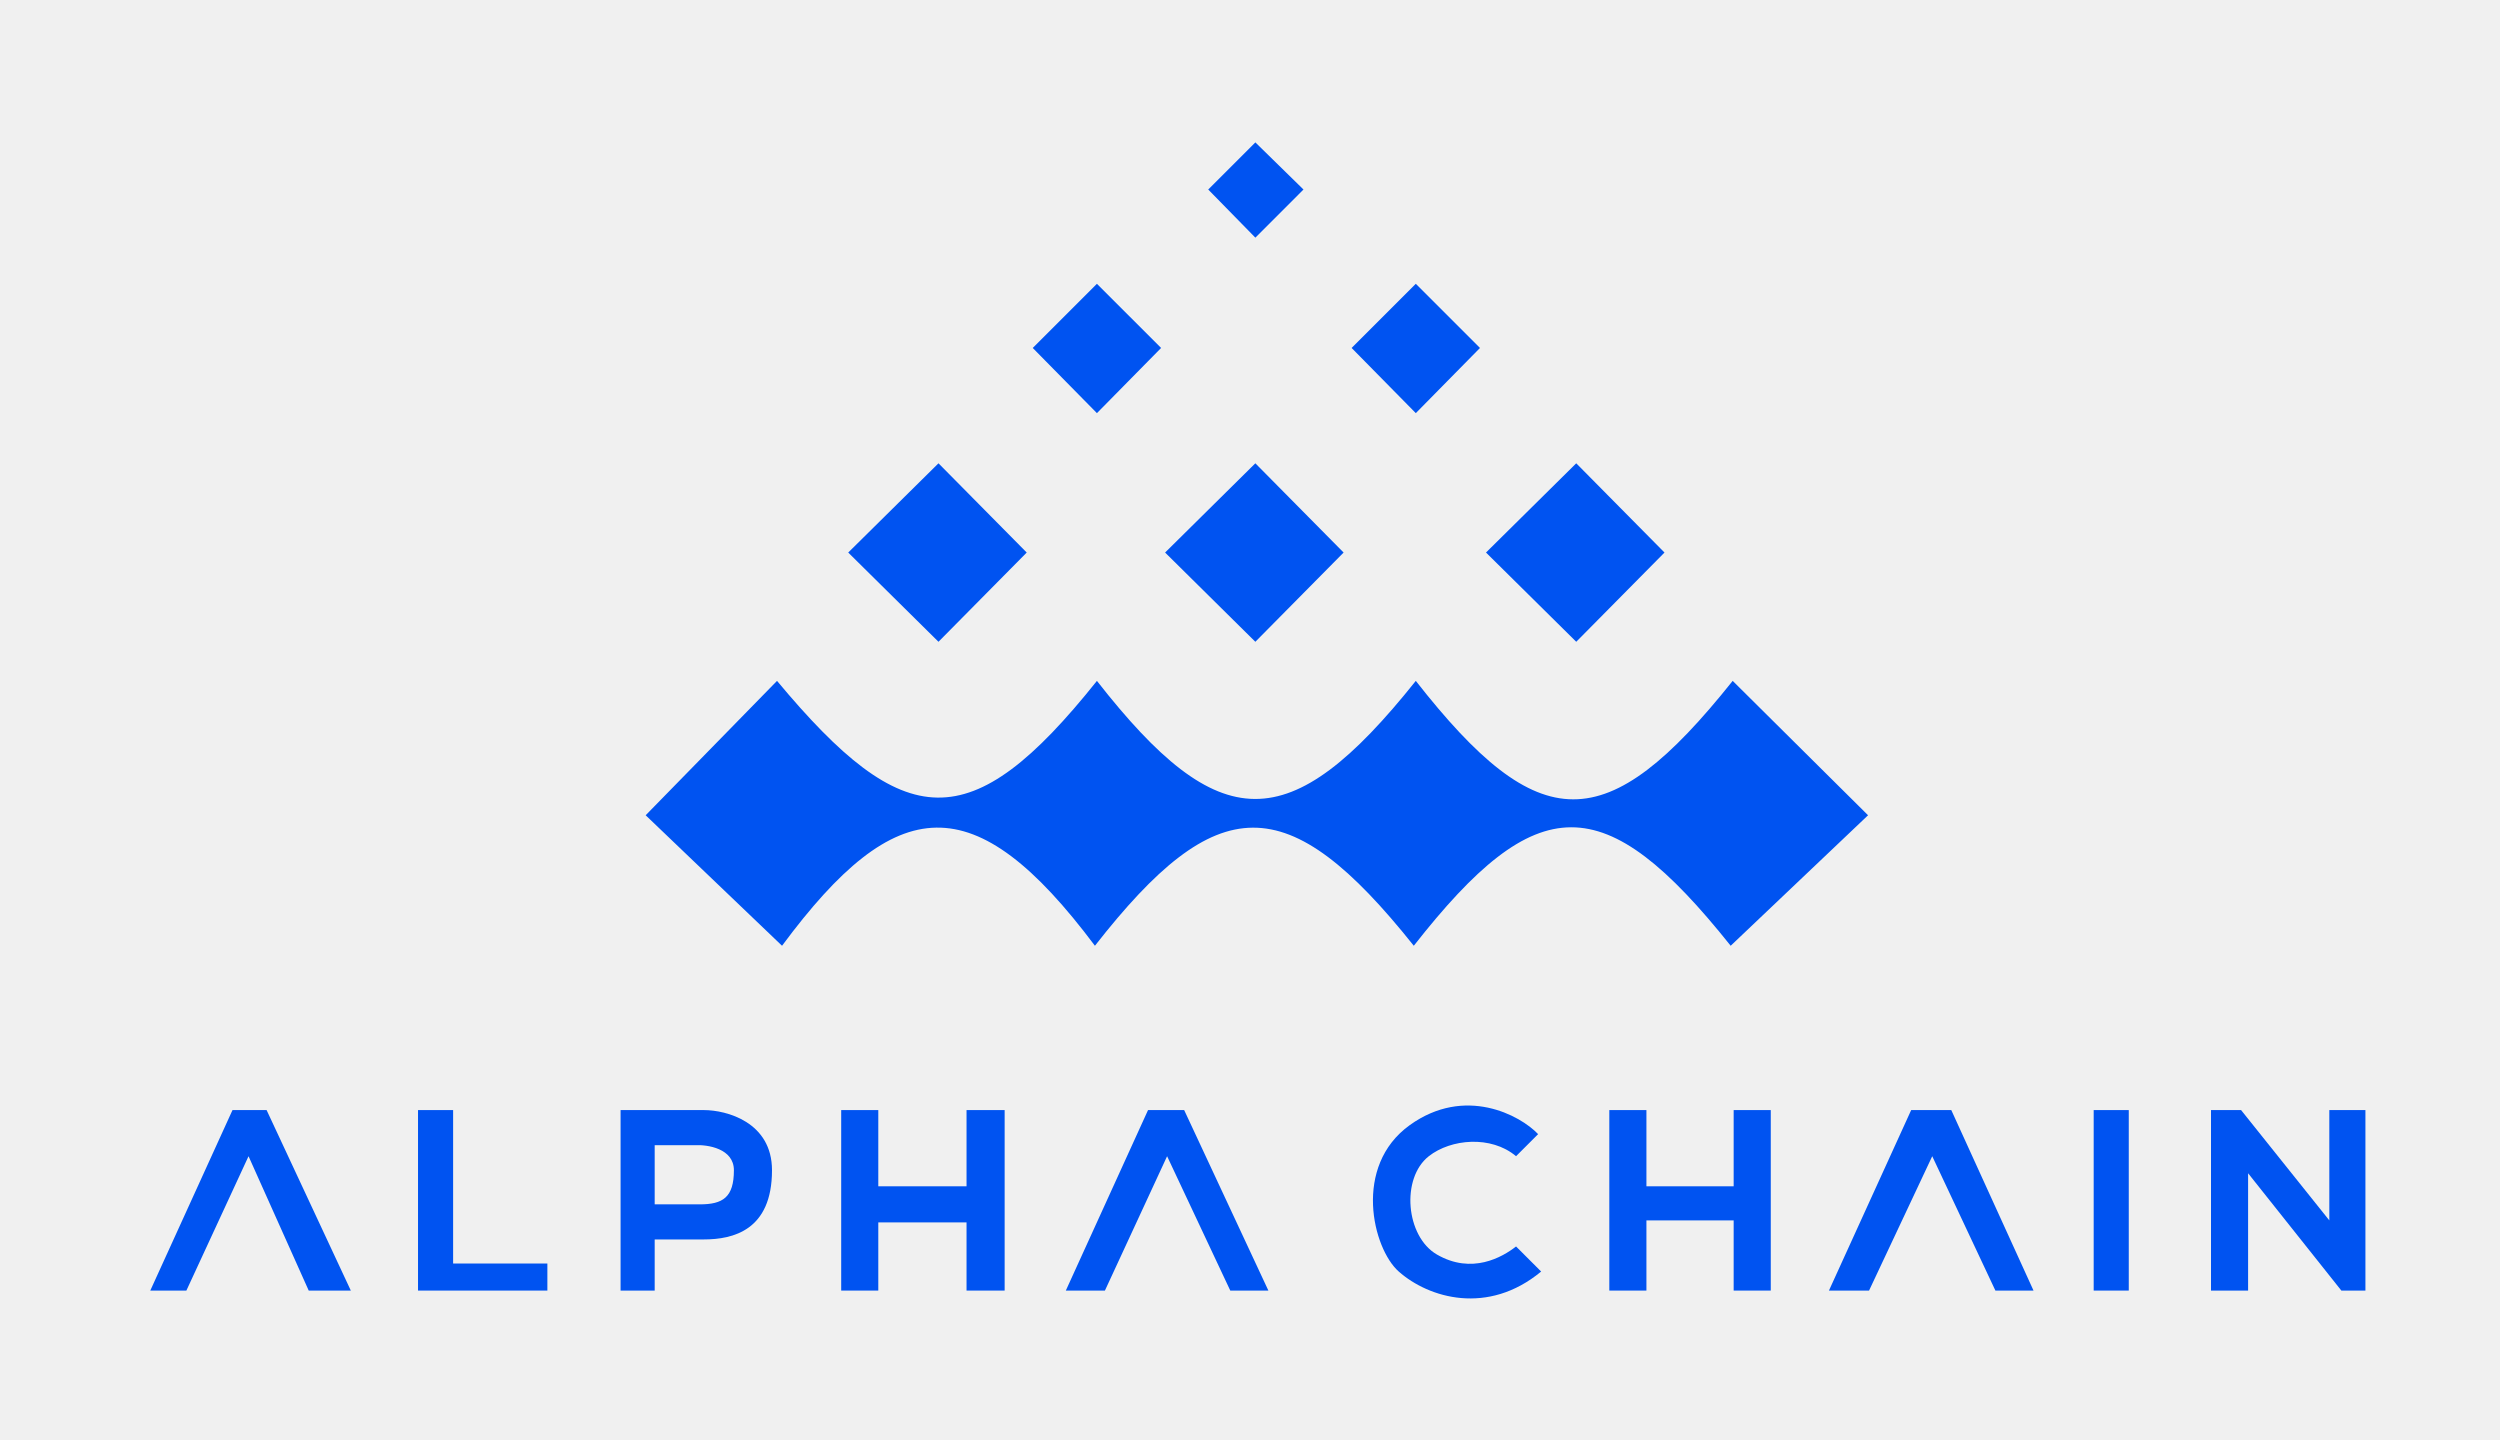
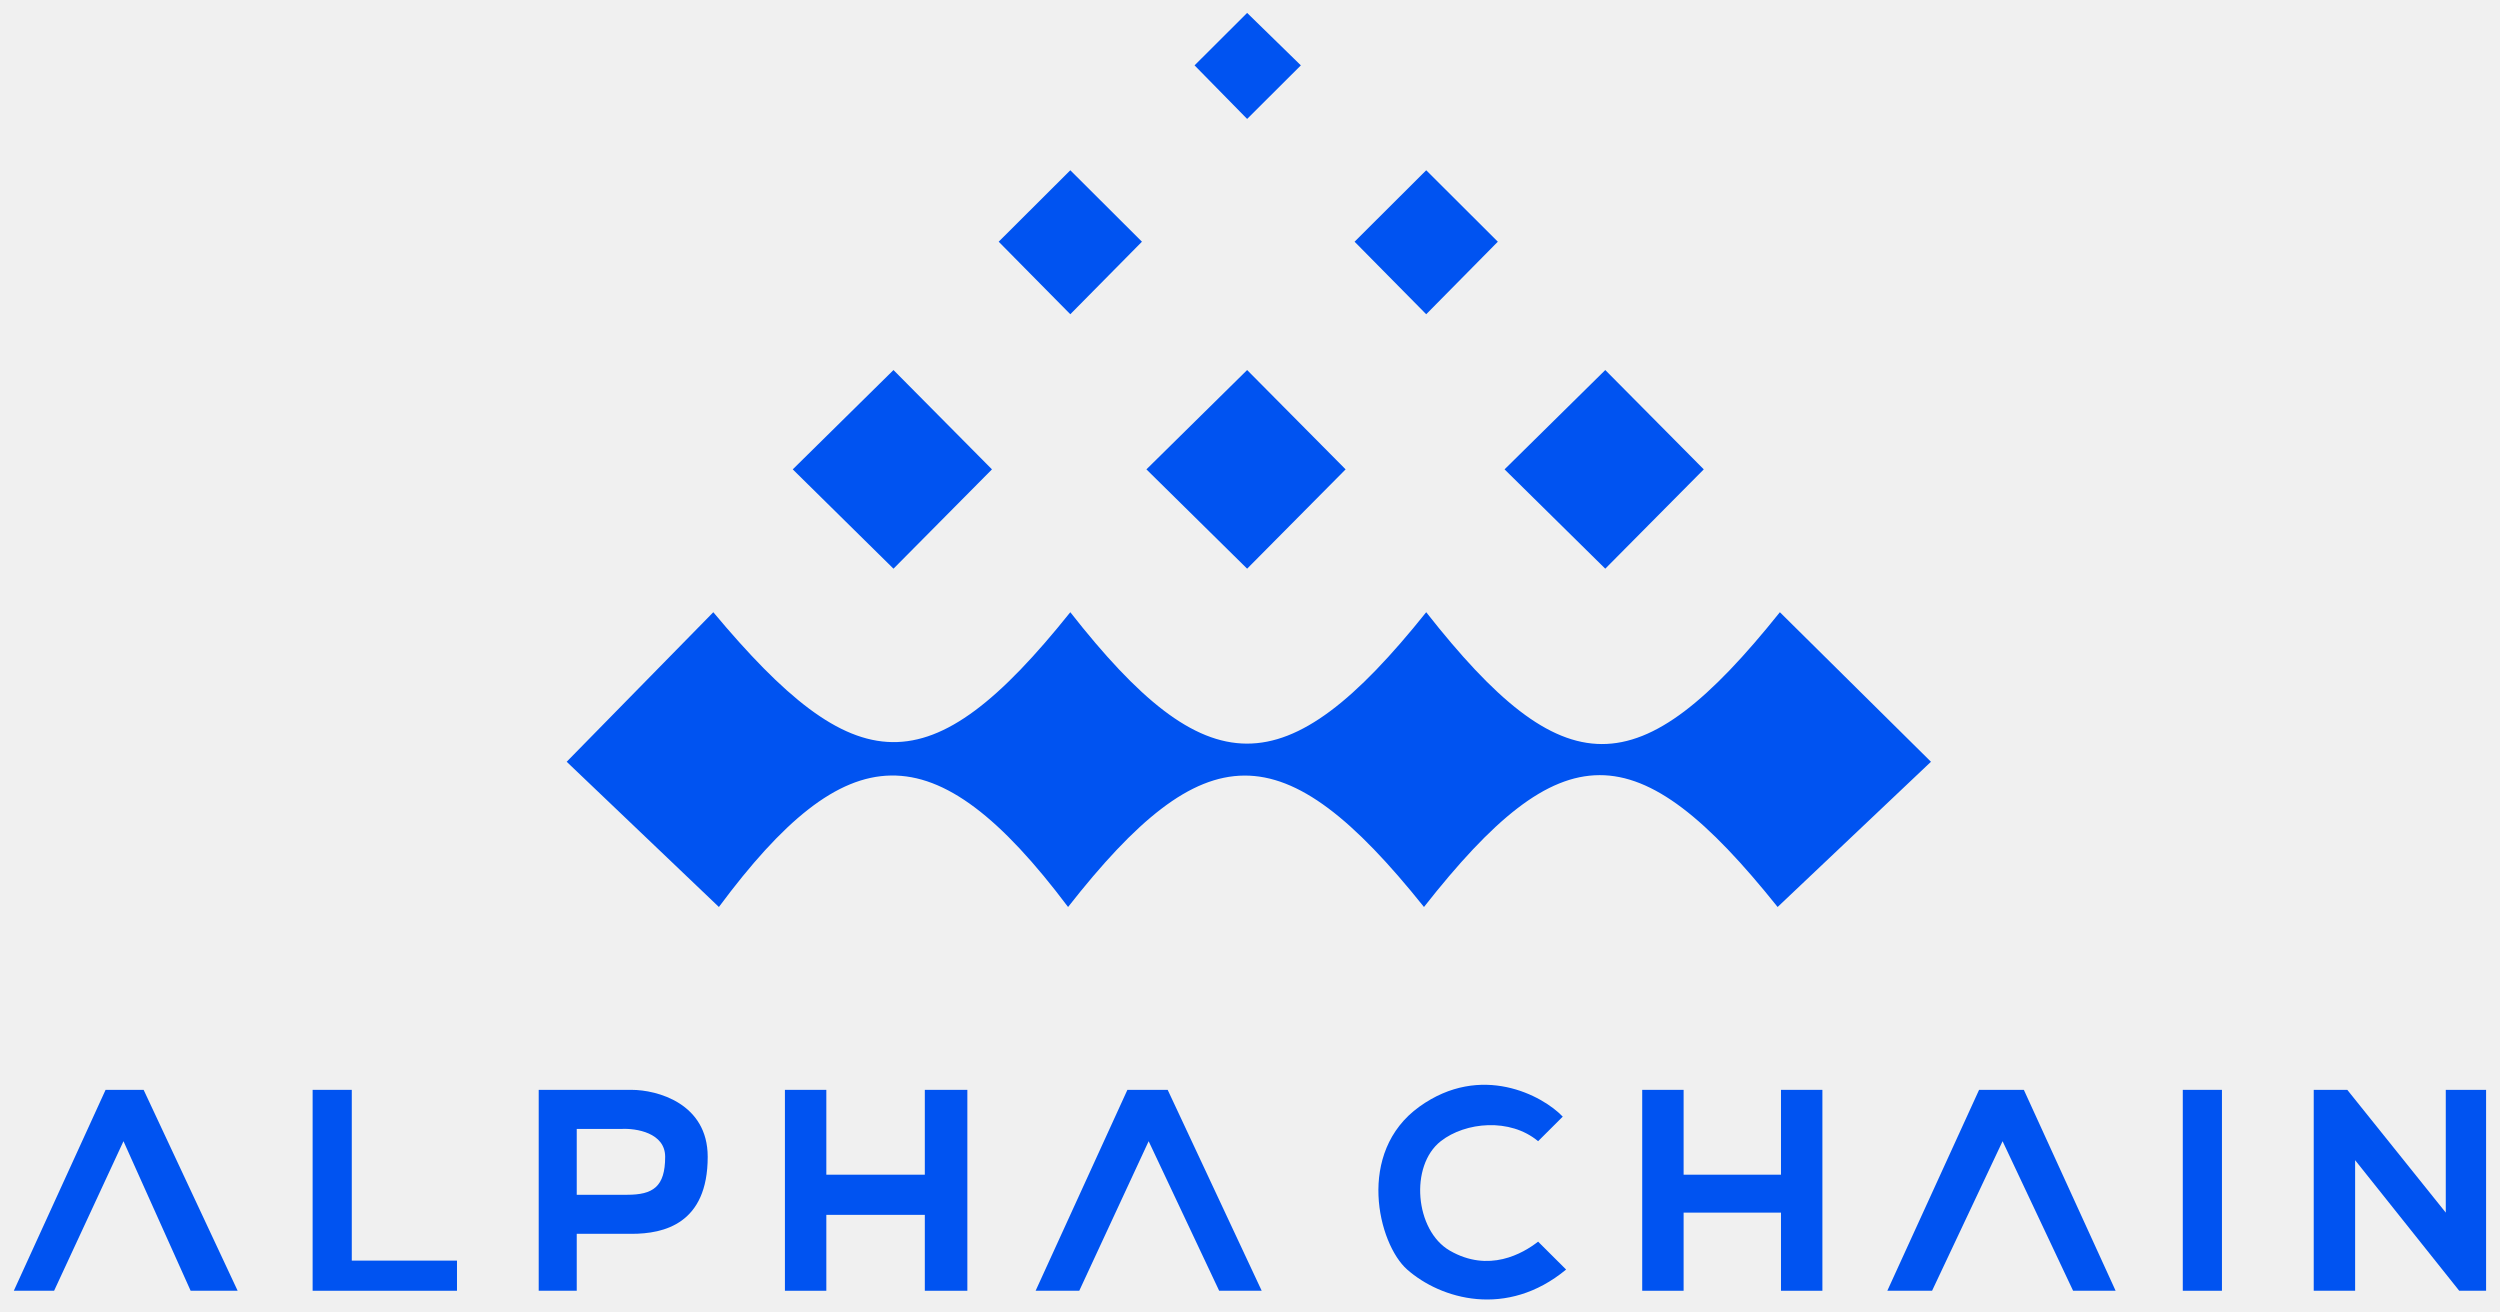
- <svg xmlns="http://www.w3.org/2000/svg" width="125" height="72" viewBox="0 0 125 72" fill="none">
-   <path d="M11.625 55.504L7.514 64.529H9.319L12.427 57.811L15.436 64.529H17.541L13.33 55.504H11.625Z" fill="#0053F1" />
-   <path d="M20.901 64.529V55.504H22.656V63.176H27.369V64.529H20.901Z" fill="#0053F1" />
-   <path d="M42.06 64.529V55.504H43.915V59.315H48.327V55.504H50.232V64.529H48.327V61.12H43.915V64.529H42.06Z" fill="#0053F1" />
-   <path d="M57.402 55.504L53.291 64.529H55.246L58.355 57.811L61.514 64.529H63.419L59.208 55.504H57.402Z" fill="#0053F1" />
-   <path d="M76.906 56.707L75.803 57.81C74.55 56.758 72.546 56.943 71.441 57.81C70.037 58.913 70.288 61.822 71.842 62.724C73.593 63.741 75.118 62.858 75.803 62.323L77.057 63.577C74.399 65.783 71.441 64.907 69.937 63.577C68.633 62.423 67.63 58.312 70.488 56.256C73.243 54.275 76.004 55.755 76.906 56.707Z" fill="#0053F1" />
-   <path d="M80.466 64.529V55.504H82.321V59.315H86.683V55.504H88.538V64.529H86.683V61.02H82.321V64.529H80.466Z" fill="#0053F1" />
-   <path d="M95.559 55.504L91.447 64.529H93.453L96.612 57.811L99.77 64.529H101.676L97.564 55.504H95.559Z" fill="#0053F1" />
-   <path d="M104.684 64.529V55.504H106.438V64.529H104.684Z" fill="#0053F1" />
-   <path d="M110.55 55.504V64.529H112.405V58.663L117.068 64.529H118.271V55.504H116.466V61.02L112.054 55.504H110.55Z" fill="#0053F1" />
-   <path d="M54.846 34.044C48.528 41.966 45.219 41.684 38.851 34.044L32.283 40.763L39.102 47.288C44.818 39.566 48.729 39.259 54.746 47.288C60.863 39.466 64.372 39.365 70.69 47.288C76.857 39.416 80.216 39.365 86.534 47.288L93.403 40.763L86.634 34.044C80.317 41.966 76.957 41.916 70.79 34.044C64.473 41.966 60.963 41.866 54.846 34.044Z" fill="#0053F1" />
-   <path d="M46.924 23.165L42.411 27.627L46.924 32.089L51.336 27.627L46.924 23.165Z" fill="#0053F1" />
-   <path d="M62.767 23.165L58.255 27.627L62.767 32.089L67.18 27.627L62.767 23.165Z" fill="#0053F1" />
-   <path d="M78.812 23.165L74.3 27.627L78.812 32.089L83.225 27.627L78.812 23.165Z" fill="#0053F1" />
-   <path d="M70.79 14.19L67.581 17.398L70.79 20.657L73.999 17.398L70.79 14.19Z" fill="#0053F1" />
-   <path d="M54.846 14.19L51.637 17.398L54.846 20.657L58.055 17.398L54.846 14.19Z" fill="#0053F1" />
-   <path d="M60.411 9.476L62.768 11.883L65.174 9.476L62.768 7.12L60.411 9.476Z" fill="#0053F1" />
-   <path fill-rule="evenodd" clip-rule="evenodd" d="M31.029 64.529V55.504H35.191C36.327 55.504 38.6 56.106 38.6 58.513C38.6 61.521 36.645 61.972 35.191 61.972H32.734V64.529H31.029ZM32.734 57.259V60.218H34.99C36.144 60.218 36.695 59.867 36.695 58.513C36.695 57.43 35.391 57.226 34.74 57.259H32.734Z" fill="#0053F1" />
+ <svg xmlns="http://www.w3.org/2000/svg" width="122" height="64" viewBox="0 0 122 64" fill="none">
+   <g clip-path="url(#clip0)">
+     <path d="M5.152 53.185L0.674 62.989H2.64L6.026 55.691L9.303 62.989H11.597L7.009 53.185H5.152Z" fill="#0053F1" />
+     <path d="M15.256 62.989V53.185H17.167V61.518H22.301V62.989H15.256Z" fill="#0053F1" />
+     <path d="M38.304 62.989V53.185H40.325V57.325H45.131V53.185H47.207V62.989H45.131V59.285H40.325V62.989H38.304Z" fill="#0053F1" />
+     <path d="M55.017 53.185L50.538 62.989H52.668L56.054 55.691L59.495 62.989H61.571L56.983 53.185H55.017Z" fill="#0053F1" />
+     <path d="M76.262 54.492L75.06 55.691C73.695 54.547 71.512 54.748 70.309 55.691C68.779 56.889 69.052 60.047 70.746 61.028C72.653 62.132 74.314 61.173 75.06 60.592L76.426 61.954C73.531 64.35 70.309 63.399 68.67 61.954C67.25 60.701 66.158 56.235 69.271 54.002C72.272 51.85 75.279 53.458 76.262 54.492Z" fill="#0053F1" />
+     <path d="M80.14 62.989V53.185H82.16V57.325H86.912V53.185H88.933V62.989H86.912V59.176H82.16V62.989H80.14Z" fill="#0053F1" />
+     <path d="M96.579 53.185L92.101 62.989H94.285L97.726 55.691L101.167 62.989H103.242L98.764 53.185H96.579Z" fill="#0053F1" />
+     <path d="M106.52 62.989V53.185H108.431V62.989H106.52Z" fill="#0053F1" />
+     <path d="M112.91 53.185V62.989H114.93V56.617L120.01 62.989H121.321V53.185H119.354V59.176L114.548 53.185H112.91Z" fill="#0053F1" />
+     <path d="M52.231 29.876C45.349 38.481 41.745 38.174 34.809 29.876L27.654 37.174L35.082 44.261C41.308 35.874 45.568 35.54 52.122 44.261C58.785 35.765 62.608 35.656 69.49 44.261C76.207 35.71 79.867 35.656 86.748 44.261L94.231 37.174L86.858 29.876C79.976 38.481 76.317 38.426 69.599 29.876C62.717 38.481 58.894 38.372 52.231 29.876Z" fill="#0053F1" />
+     <path d="M43.602 18.058L38.686 22.905L43.602 27.752L48.408 22.905L43.602 18.058Z" fill="#0053F1" />
+     <path d="M60.86 18.058L55.945 22.905L60.86 27.752L65.666 22.905L60.86 18.058Z" fill="#0053F1" />
+     <path d="M78.337 18.058L73.422 22.905L78.337 27.752L83.144 22.905L78.337 18.058Z" fill="#0053F1" />
+     <path d="M69.599 8.309L66.103 11.795L69.599 15.335L73.094 11.795L69.599 8.309Z" fill="#0053F1" />
+     <path d="M52.231 8.309L48.736 11.795L52.231 15.335L55.727 11.795L52.231 8.309Z" fill="#0053F1" />
+     <path d="M58.294 3.19L60.86 5.804L63.482 3.19L60.86 0.63L58.294 3.19Z" fill="#0053F1" />
+     <path fill-rule="evenodd" clip-rule="evenodd" d="M26.289 62.989V53.185H30.822C32.06 53.185 34.536 53.839 34.536 56.453C34.536 59.721 32.406 60.211 30.822 60.211H28.145V62.989H26.289ZM28.145 55.092V58.305H30.603C31.859 58.305 32.46 57.924 32.46 56.453C32.46 55.277 31.04 55.055 30.33 55.092H28.145Z" fill="#0053F1" />
+   </g>
+   <defs>
+     <clipPath id="clip0">
+       <rect width="122" height="63" fill="white" transform="translate(0 0.5)" />
+     </clipPath>
+   </defs>
</svg>
